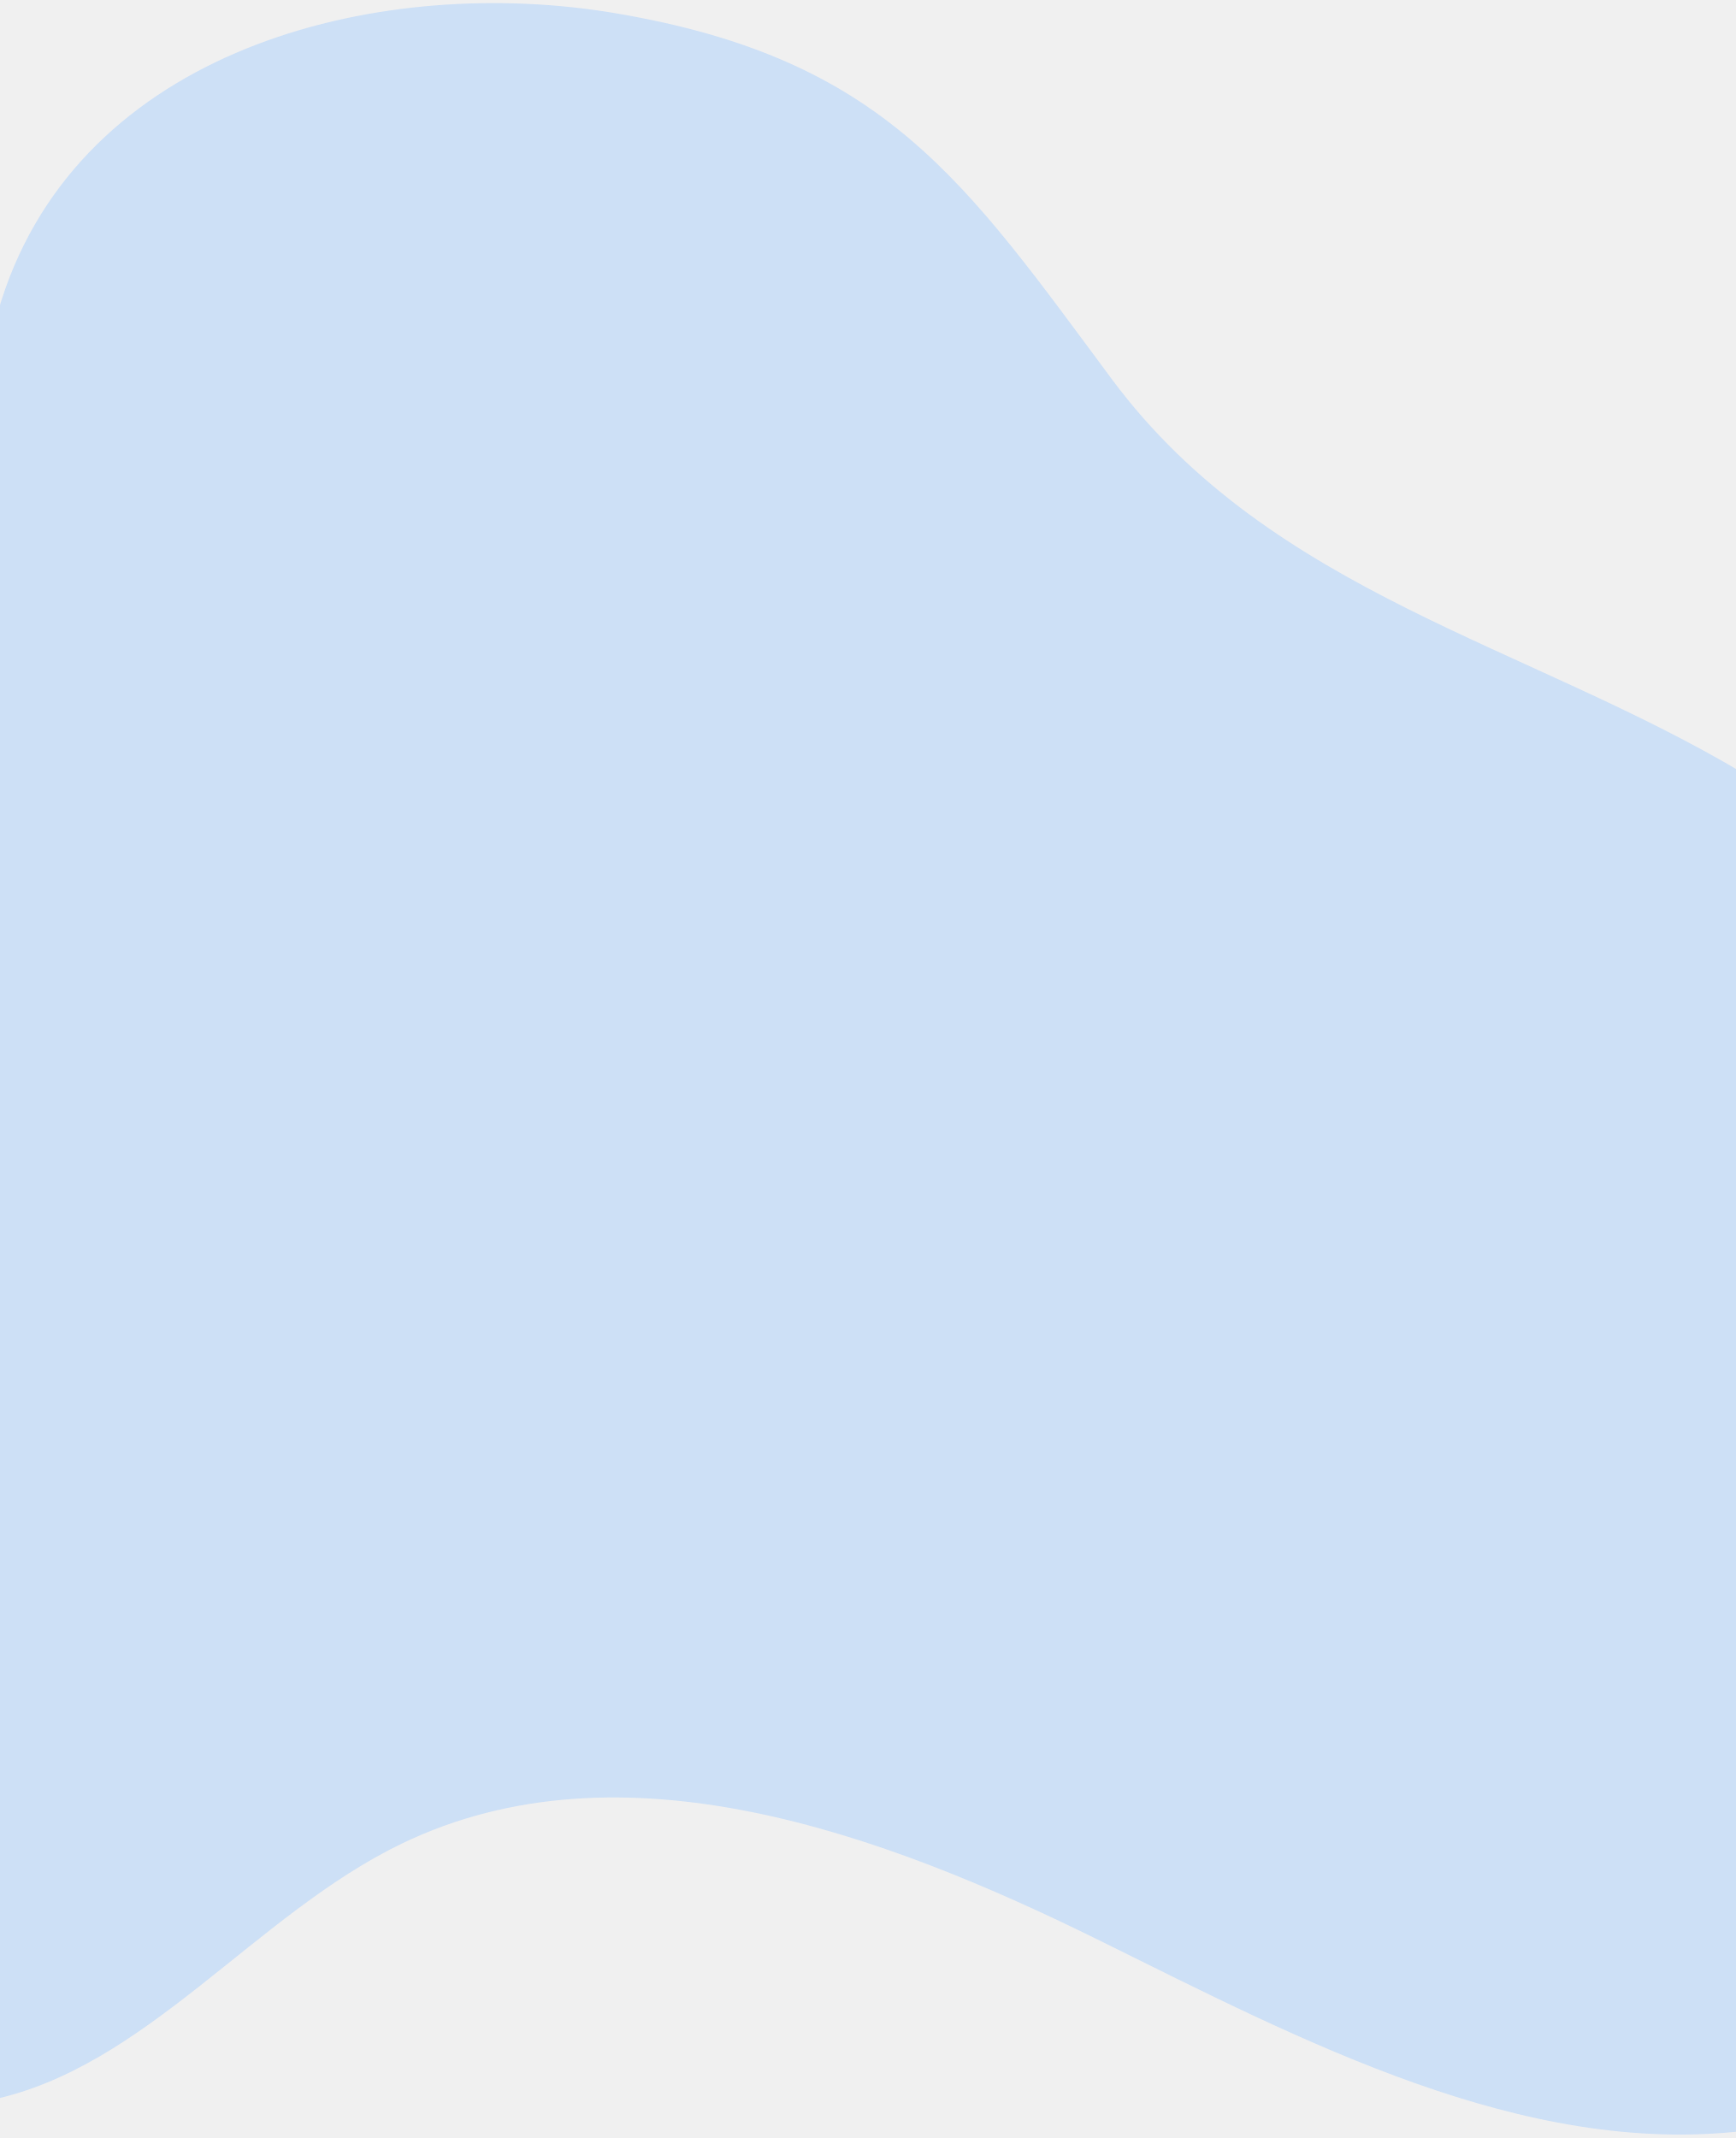
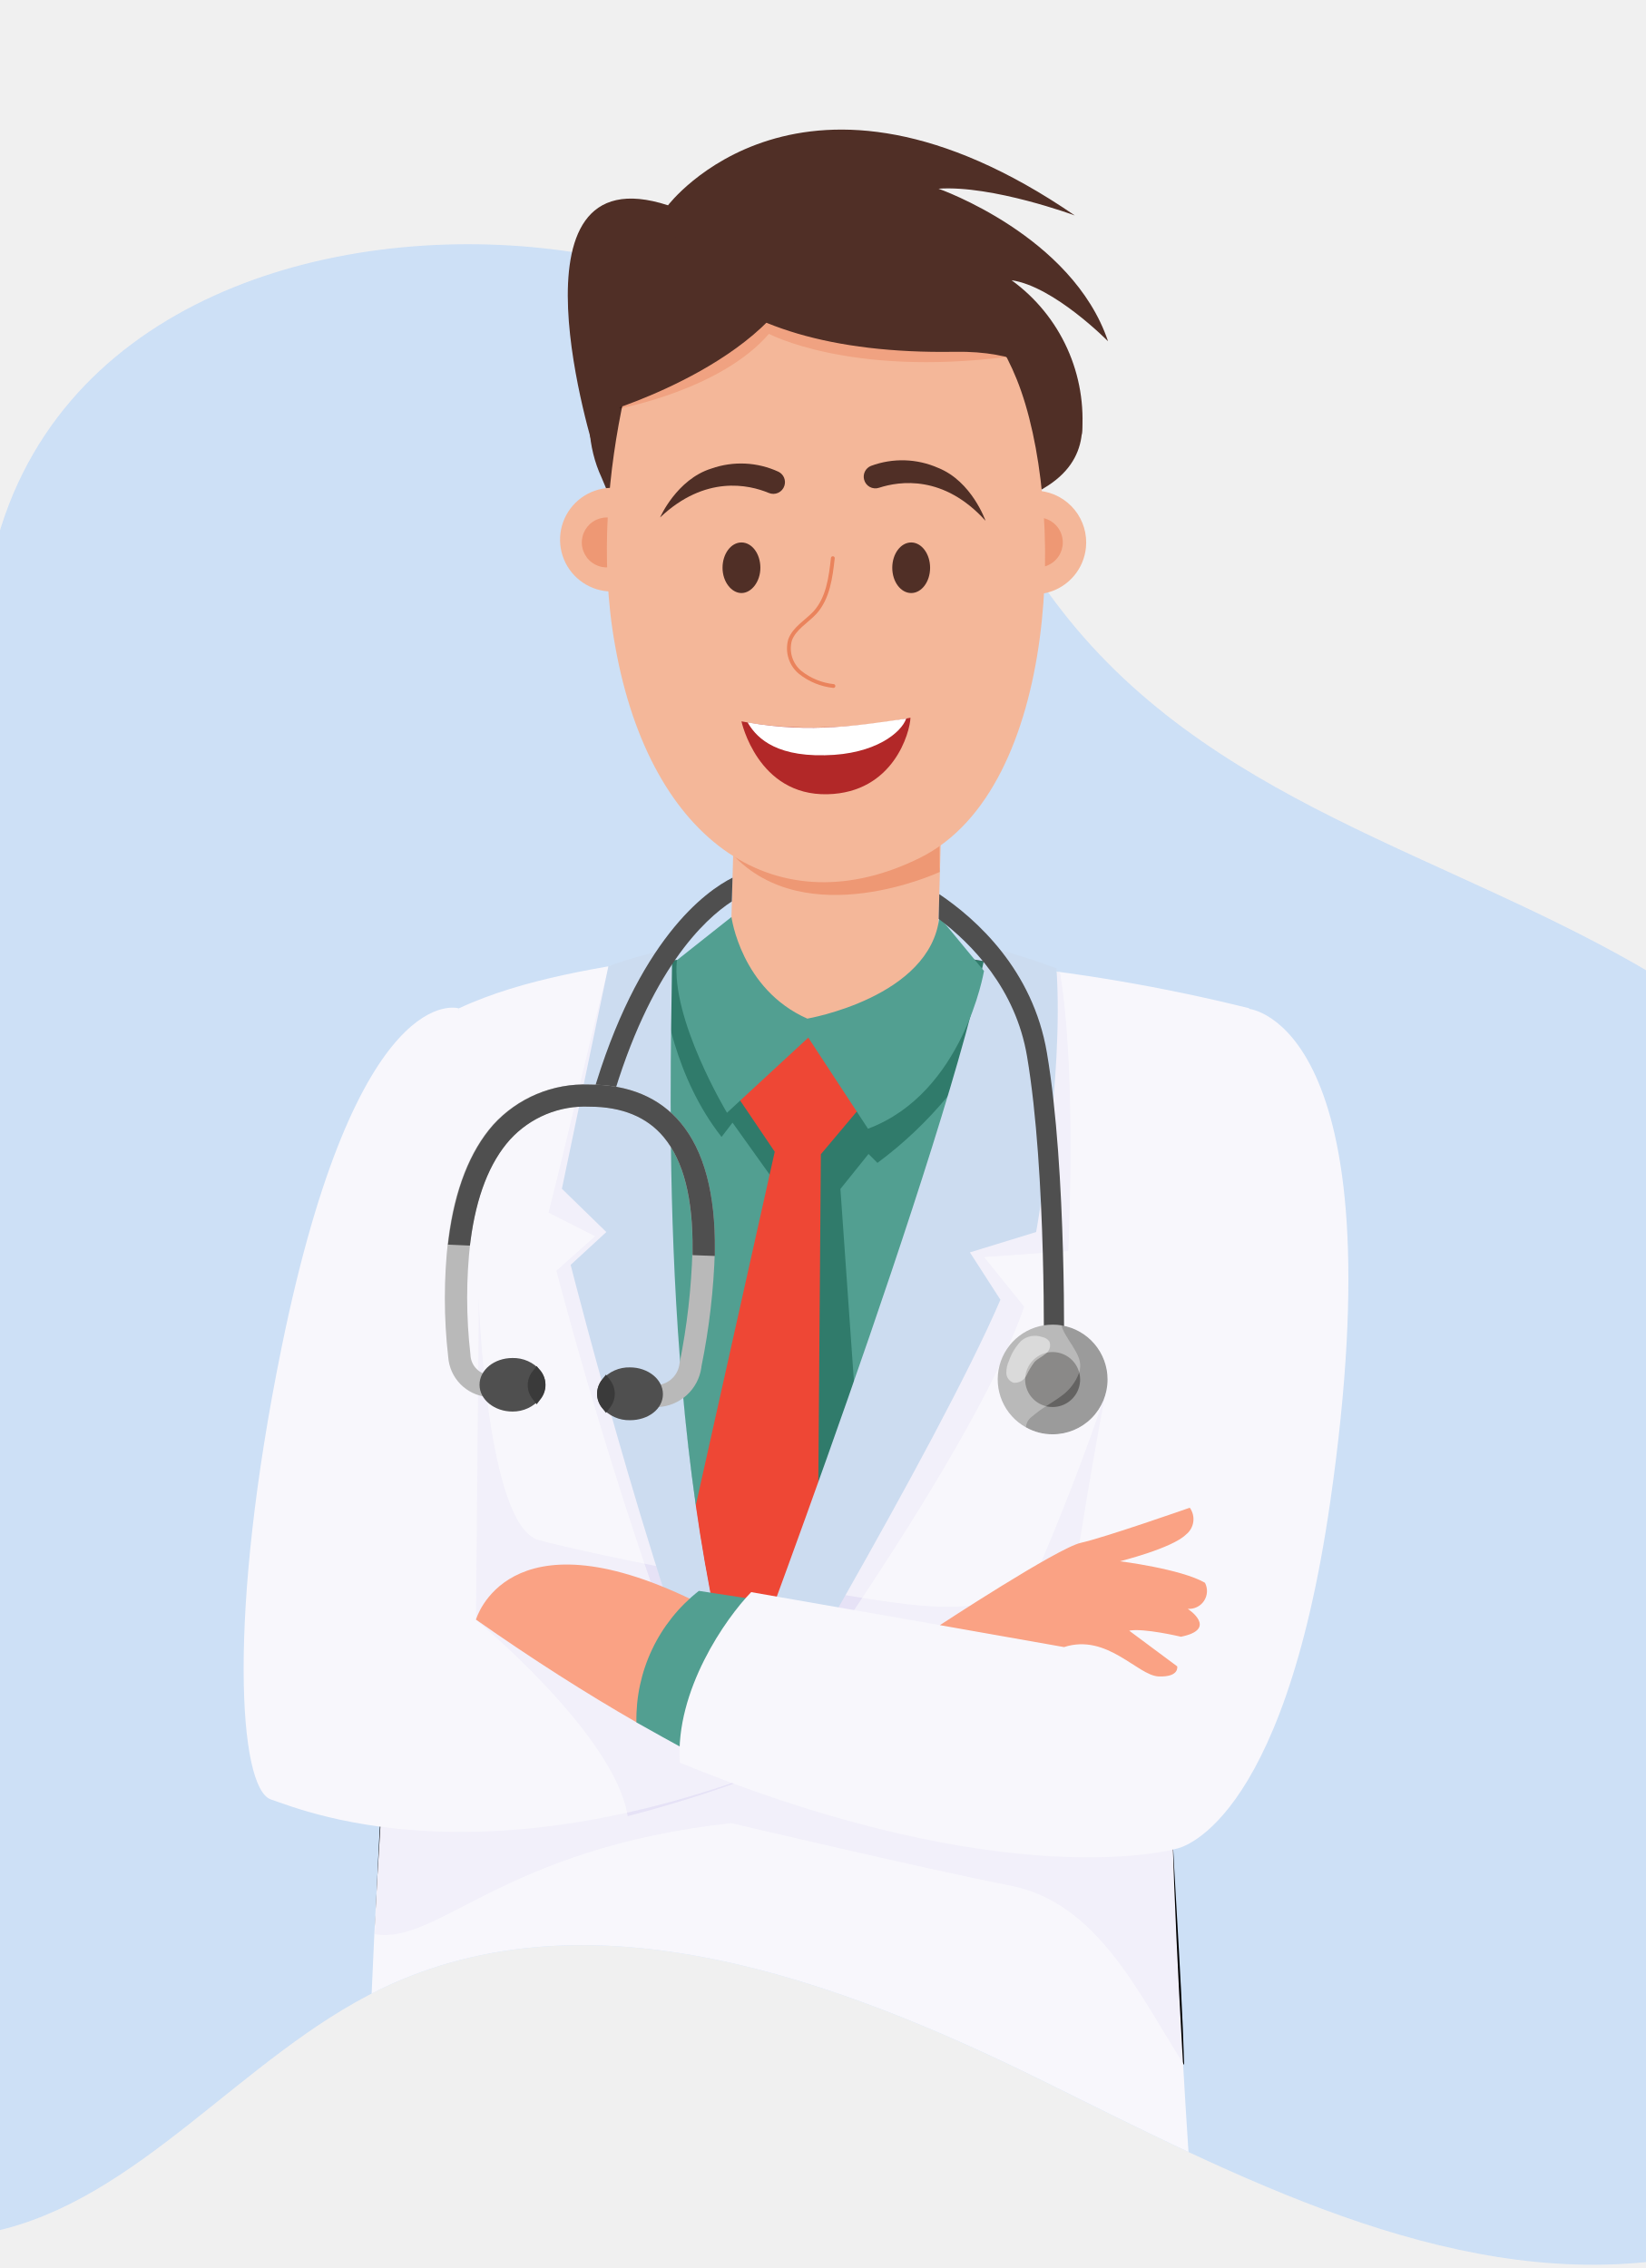
- <svg xmlns="http://www.w3.org/2000/svg" width="375" height="462" viewBox="0 0 375 462" fill="none">
-   <path opacity="0.5" d="M377 167.254V460.448C329.104 466.082 281.797 441.168 237.827 419.426C190.581 396.058 134.306 375.496 86.837 398.376C55.191 413.63 31.538 446.801 -2 453.798V73.801C-1.215 69.907 -0.154 66.074 1.173 62.33C19.904 9.451 83.298 -5.518 132.882 2.841C191.456 12.705 208.499 39.186 240.43 82.16C274.842 128.246 330.039 139.208 377 167.254Z" fill="#A9CFFC" />
+ <svg xmlns="http://www.w3.org/2000/svg" width="375" height="517" viewBox="0 0 375 517" fill="none">
+   <path opacity="0.5" d="M377 222.254V515.448C329.104 521.082 281.797 496.168 237.827 474.426C190.581 451.058 134.306 430.496 86.837 453.376C55.191 468.63 31.538 501.801 -2 508.798V128.801C-1.215 124.907 -0.154 121.074 1.173 117.33C19.904 64.451 83.298 49.483 132.882 57.842C191.456 67.705 208.499 94.186 240.43 137.16C274.842 183.246 330.039 194.208 377 222.254Z" fill="#A9CFFC" />
+   <mask id="mask0_2_8" style="mask-type:luminance" maskUnits="userSpaceOnUse" x="-2" y="0" width="379" height="517">
+     <path d="M284.319 175.66V0H105.771V55.686C62.411 56.052 16.609 73.787 1.173 117.33C-0.154 121.074 -1.215 124.907 -2 128.801V508.798C31.538 501.801 55.191 468.63 86.837 453.376C134.306 430.496 190.561 451.058 237.827 474.426C281.797 496.168 329.104 521.082 377 515.448V222.254C346.94 204.296 313.525 193.334 284.319 175.66Z" fill="white" />
+   </mask>
+   <g mask="url(#mask0_2_8)">
+     <path d="M229.976 220.302C206.689 215.218 177.768 215.075 148.217 219.733C148.4 239.013 148.97 322.297 167.945 388.539C167.945 388.478 221.536 264.7 229.976 220.302Z" fill="#529F91" />
+     <g style="mix-blend-mode:soft-light" opacity="0.6">
+       <path d="M195.218 323.436L191.537 271.025L197.944 263.053L199.977 265.086C211.829 256.301 221.381 244.781 227.82 231.508C228.593 228.458 229.569 222.804 230.057 220.241C207.279 215.279 179.09 215.177 150.21 219.387C151.044 228.925 153.973 245.826 164.447 259.168L166.948 255.914L176.548 269.357L160.461 356.343C162.596 367.245 165.118 378.044 168.108 388.417C167.945 388.478 181.002 358.784 195.218 323.436Z" fill="black" />
+     </g>
+     <path d="M165.708 246.457L176.568 262.544L150.475 379.427L167.986 402.104L186.127 385.651L187.083 263.114L197.069 251.236L183.992 232.2L165.708 246.457Z" fill="#EE4735" />
+     <path d="M270.998 492.649H83.44C85.311 420.612 88.769 370.621 104.531 229.881C119.398 222.926 137.824 220.363 152.732 218.024C152.915 237.305 148.97 322.298 167.925 388.478C167.925 388.478 216.614 264.131 225.054 219.672C245.165 221.564 265.105 224.963 284.706 229.841C280.313 265.046 270.469 328.419 270.469 328.419C264.083 354.086 266.503 424.049 270.998 492.649Z" fill="#F8F7FC" />
+     <g style="mix-blend-mode:soft-light">
+       <path d="M135.628 281.804L126.801 289.675C126.801 289.675 146.631 366.187 166.948 406.456C166.948 406.456 221.109 333.87 233.413 297.871L224.302 286.563L243.46 285.201C243.46 285.201 245.494 245.46 241.609 221.787C236.362 220.2 230.83 218.716 225.136 217.475C216.695 261.873 168.006 388.539 168.006 388.539C149.031 322.359 152.976 237.366 152.793 218.085C148.359 218.777 143.6 219.489 138.739 220.343C136.706 227.624 128.57 262.585 125.011 276.435L135.628 281.804Z" fill="black" />
+     </g>
+     <g style="mix-blend-mode:soft-light">
+       <path d="M270.408 328.582C270.408 328.582 273.52 305.824 277.771 279.994L260.768 284.753C255.622 314.793 235.996 359.089 235.996 359.089C224.363 372.187 200.242 363.808 178.216 361.591C172.114 377.861 167.945 388.417 167.945 388.417C165.22 378.959 162.982 369.136 161.132 359.17C144.577 356.181 127.31 352.378 122.713 351.035C110.897 347.679 109.127 296.57 109.127 296.57L100.443 266.836C97.168 298.543 88.85 354.737 85.433 440.909C99.955 443.329 114.558 421.324 166.643 415.588C166.643 415.588 210.655 425.981 230.2 429.825C250.131 433.669 259.466 454.414 269.879 470.725C268.598 426.876 261.317 365.191 270.408 328.582Z" fill="black" />
+     </g>
+     <path d="M104.551 229.861C104.551 229.861 81.447 222.499 64.18 307.146C51.754 368.018 54.337 407.738 61.76 410.199C69.183 412.66 116.327 432.916 198.025 393.562L188.344 379.915L108.476 369.258L109.168 291.973L104.551 229.861Z" fill="#F8F7FC" />
+     <path d="M138.19 280.849L130.055 288.333C130.055 288.333 152.102 374.973 167.925 406.294C167.925 406.294 213.624 329.741 228.003 296.285L221.048 285.486L236.139 280.849C236.139 280.849 242.484 246.274 240.776 220.729C235.569 218.795 230.267 217.125 224.892 215.726C216.451 260.124 167.945 388.478 167.945 388.478C148.97 322.298 153.342 235.474 153.159 216.194C148.234 217.201 143.388 218.56 138.658 220.261L128.062 270.985L138.19 280.849Z" fill="#CCDCF0" />
+     <g style="mix-blend-mode:soft-light">
+       <path d="M188.263 379.915L108.476 369.258C108.476 369.258 140.163 395.413 143.051 414.002C162.015 409.113 180.419 402.263 197.964 393.562L188.263 379.915Z" fill="black" />
+     </g>
+     <path d="M157.817 364.723C115.513 344.222 108.476 369.197 108.476 369.197C121.411 378.268 133.594 386.017 145.085 392.627C149.969 383.631 154.223 374.307 157.817 364.723Z" fill="#FAA284" />
+     <path d="M170.813 364.418L159.281 362.648C154.748 366.201 151.103 370.758 148.632 375.961C146.161 381.163 144.933 386.868 145.044 392.627C149.112 394.918 153.017 397.087 156.759 399.135C161.925 382.295 167.437 372.207 170.813 364.418Z" fill="#529F91" />
+     <path d="M284.706 229.983C262.517 225.224 242.504 375.4 242.504 375.4L171.199 362.933C165.423 368.872 153.871 385.305 154.929 401.799C229.976 432.55 268.09 421.425 268.09 421.425C268.09 421.425 292.312 417.602 303.153 342.473C318.935 233.257 284.706 229.983 284.706 229.983Z" fill="#F8F7FC" />
+     <path d="M214.214 370.458C214.214 370.458 241.06 352.845 246.348 351.686C251.636 350.527 271.161 343.693 271.161 343.693C271.832 344.624 272.118 345.779 271.959 346.915C271.8 348.052 271.208 349.084 270.307 349.795C267.134 352.947 255.236 355.896 255.236 355.896C255.236 355.896 269.147 357.625 274.618 360.797C274.955 361.442 275.113 362.164 275.075 362.89C275.038 363.615 274.807 364.318 274.406 364.924C274.006 365.53 273.45 366.018 272.797 366.337C272.144 366.655 271.417 366.793 270.693 366.736C270.693 366.736 277.791 371.353 269.147 373.102C269.147 373.102 260.605 371.068 257.351 371.719L268.293 379.854C268.293 379.854 268.862 382.335 264.063 382.152C259.263 381.969 252.348 372.268 242.504 375.461L214.214 370.458Z" fill="#FAA284" />
+     <path d="M167.803 168.948L166.786 206.065L165.992 234.559L213.197 235.861L214.214 198.784L215.007 170.25L167.803 168.948Z" fill="#F4B799" />
+     <path d="M166.704 209.035C166.704 209.035 168.881 225.509 183.992 232.2C183.992 232.2 212.099 227.38 214.092 209.014L224.261 221.339C224.261 221.339 219.604 249.162 197.822 257.297L184.215 236.532L165.687 253.657C165.687 253.657 152.813 232.281 154.278 218.878L166.704 209.035Z" fill="#529F91" />
+     <path d="M242.464 310.786H237.867C237.867 310.359 238.579 267.425 234.064 240.762C231.461 225.387 221.515 215.197 213.929 209.462L214.072 203.828C222.492 209.503 235.406 221.055 238.599 239.989C243.196 266.998 242.484 310.278 242.464 310.786Z" fill="#4F4F4F" />
+     <path d="M166.948 200.066L166.786 205.496C160.522 209.564 148.075 221.156 139.37 251.277L134.936 249.996C145.309 214.14 160.888 203.116 166.948 200.066Z" fill="#4F4F4F" />
+     <path d="M252.429 314.447C252.429 317.764 251.112 320.946 248.766 323.291C246.42 325.637 243.239 326.955 239.921 326.955C237.784 326.97 235.68 326.423 233.82 325.369C231.396 324.025 229.488 321.913 228.396 319.365C227.305 316.818 227.092 313.979 227.791 311.297C228.49 308.615 230.061 306.242 232.257 304.552C234.454 302.861 237.15 301.949 239.921 301.959C240.603 301.952 241.284 302.007 241.955 302.122C244.878 302.604 247.534 304.107 249.452 306.364C251.371 308.621 252.425 311.485 252.429 314.447Z" fill="#B9B9B9" />
+     <path d="M246.165 314.447C246.169 315.688 245.805 316.902 245.118 317.935C244.431 318.968 243.453 319.774 242.308 320.251C241.162 320.727 239.901 320.853 238.684 320.612C237.467 320.371 236.349 319.774 235.472 318.897C234.594 318.019 233.997 316.901 233.756 315.684C233.515 314.467 233.641 313.206 234.118 312.061C234.594 310.915 235.4 309.937 236.434 309.25C237.467 308.564 238.681 308.199 239.921 308.203C241.576 308.209 243.161 308.868 244.331 310.038C245.5 311.208 246.16 312.793 246.165 314.447Z" fill="#8A8988" />
+     <g style="mix-blend-mode:soft-light" opacity="0.6">
+       <path d="M252.429 314.447C252.429 317.764 251.112 320.946 248.766 323.291C246.42 325.637 243.239 326.955 239.921 326.955C237.784 326.97 235.68 326.423 233.82 325.369C233.848 324.89 233.983 324.424 234.215 324.005C234.448 323.586 234.771 323.225 235.162 322.948C236.192 322.061 237.286 321.252 238.437 320.528C239.596 319.796 240.755 319.064 241.854 318.25C243.715 316.941 245.134 315.097 245.921 312.962C246.062 312.527 246.151 312.076 246.186 311.62C246.47 308.508 242.667 305.071 241.894 302.122C244.828 302.591 247.499 304.088 249.429 306.346C251.36 308.605 252.423 311.476 252.429 314.447Z" fill="black" />
+     </g>
+     <g style="mix-blend-mode:soft-light">
+       <path d="M229.976 310.135C229.549 311.023 229.333 311.998 229.346 312.983C229.358 313.477 229.524 313.955 229.818 314.352C230.113 314.749 230.523 315.045 230.993 315.2C231.591 315.259 232.193 315.132 232.717 314.838C233.241 314.543 233.662 314.094 233.922 313.552C234.431 312.461 235.051 311.425 235.772 310.461C236.505 309.708 237.522 309.281 238.315 308.59C238.749 308.288 239.069 307.849 239.223 307.344C239.378 306.839 239.359 306.296 239.169 305.803C238.779 305.266 238.195 304.902 237.542 304.786C236.733 304.494 235.861 304.422 235.014 304.575C234.168 304.729 233.377 305.103 232.722 305.661C231.493 306.936 230.556 308.462 229.976 310.135Z" fill="white" />
+     </g>
+     <path d="M149.864 320.752H149.336L145.898 320.548L146.204 315.545L149.62 315.728H149.864C151.139 315.613 152.334 315.06 153.246 314.162C154.159 313.265 154.732 312.079 154.868 310.806C156.587 302.297 157.574 293.655 157.817 284.977C157.939 273.222 155.783 264.639 151.247 259.188C147.424 254.592 141.709 252.253 134.306 252.253C130.926 252.104 127.556 252.699 124.431 253.996C121.307 255.293 118.506 257.26 116.225 259.758C111.568 264.944 108.537 272.713 107.215 282.862C106.221 291.47 106.221 300.164 107.215 308.773C107.241 309.9 107.662 310.983 108.406 311.831C109.15 312.679 110.168 313.238 111.283 313.41L117.608 313.796L117.323 318.82L110.998 318.433C108.689 318.204 106.534 317.166 104.915 315.503C103.296 313.839 102.317 311.657 102.151 309.342C101.125 300.416 101.125 291.402 102.151 282.476C103.595 271.147 107.053 262.402 112.32 256.422C115.087 253.372 118.49 250.967 122.29 249.379C126.089 247.79 130.191 247.057 134.306 247.23C143.316 247.23 150.312 250.179 155.152 255.975C160.461 262.341 163.084 272.144 162.921 285.12C162.657 294.004 161.63 302.85 159.85 311.559V311.681C159.518 314.126 158.334 316.375 156.508 318.034C154.682 319.692 152.33 320.655 149.864 320.752Z" fill="#B9B9B9" />
+     <path d="M161.783 285.12C161.506 294.005 160.472 302.85 158.691 311.559C158.404 313.73 157.367 315.732 155.758 317.218C154.15 318.704 152.072 319.58 149.885 319.694H149.417L147.139 319.552L147.302 316.847L149.58 316.989C151.177 316.957 152.709 316.348 153.894 315.276C155.079 314.203 155.836 312.739 156.027 311.152C157.765 302.569 158.765 293.853 159.017 285.099C159.017 275.195 157.593 265.066 152.183 258.66C148.115 253.799 142.116 251.318 134.346 251.318C130.812 251.176 127.29 251.809 124.026 253.173C120.762 254.536 117.836 256.596 115.452 259.209C109.961 265.31 107.317 274.157 106.158 282.943C105.148 291.639 105.148 300.423 106.158 309.118C106.212 310.533 106.771 311.88 107.734 312.918C108.697 313.955 109.999 314.613 111.405 314.772L116.571 315.098L116.408 317.803L111.242 317.498C109.191 317.285 107.281 316.35 105.855 314.86C104.428 313.37 103.577 311.422 103.453 309.363C102.442 300.524 102.442 291.599 103.453 282.76C104.653 273.445 107.521 263.968 113.419 257.338C116.055 254.436 119.295 252.146 122.91 250.628C126.525 249.11 130.428 248.402 134.346 248.552C142.97 248.552 149.661 251.358 154.257 256.87C160.237 263.907 161.905 274.666 161.783 285.12Z" fill="#B9B9B9" />
+     <path d="M116.795 321.769C112.727 321.769 109.29 319.084 109.29 315.667C109.29 312.25 112.666 309.566 116.795 309.566C118.004 309.536 119.205 309.776 120.309 310.268C121.414 310.761 122.395 311.494 123.181 312.413C123.895 313.318 124.288 314.434 124.299 315.586C124.286 316.734 123.901 317.848 123.201 318.759C122.429 319.711 121.452 320.476 120.342 320.997C119.233 321.518 118.02 321.782 116.795 321.769Z" fill="#4F4F4F" />
+     <path d="M123.161 315.749C123.152 316.65 122.844 317.523 122.286 318.23C121.607 319.013 120.761 319.634 119.811 320.05C118.861 320.465 117.831 320.663 116.795 320.63C113.297 320.63 110.449 318.433 110.449 315.749C110.449 313.064 113.297 310.888 116.795 310.888C117.831 310.85 118.863 311.047 119.814 311.462C120.764 311.877 121.609 312.501 122.286 313.288C122.84 313.99 123.147 314.855 123.161 315.749Z" fill="#4F4F4F" />
+     <path d="M121.391 318.921C120.668 318.022 120.274 316.903 120.274 315.749C120.274 314.595 120.668 313.475 121.391 312.576L122.306 311.396L123.222 312.576C123.934 313.48 124.322 314.598 124.322 315.749C124.322 316.9 123.934 318.017 123.222 318.921L122.306 320.121L121.391 318.921Z" fill="#3A3A3A" />
+     <path d="M123.161 315.749C123.152 316.65 122.844 317.522 122.286 318.23C121.72 317.525 121.406 316.652 121.391 315.749C121.401 314.85 121.716 313.982 122.286 313.288C122.84 313.99 123.147 314.854 123.161 315.749Z" fill="#3A3A3A" />
+     <path d="M143.58 323.742C142.371 323.772 141.17 323.532 140.065 323.039C138.961 322.546 137.98 321.814 137.194 320.894C136.477 319.983 136.084 318.86 136.075 317.701C136.093 316.56 136.478 315.454 137.173 314.549C137.961 313.627 138.946 312.892 140.054 312.4C141.163 311.907 142.367 311.668 143.58 311.701C147.648 311.701 151.085 314.386 151.085 317.803C151.085 321.22 147.709 323.742 143.58 323.742Z" fill="#4F4F4F" />
+     <path d="M137.214 317.701C137.227 316.807 137.535 315.942 138.089 315.24C138.768 314.457 139.614 313.836 140.563 313.421C141.513 313.005 142.544 312.807 143.58 312.84C147.078 312.84 149.925 315.037 149.925 317.701C149.925 320.365 147.078 322.582 143.58 322.582C142.544 322.615 141.513 322.417 140.563 322.002C139.614 321.587 138.768 320.965 138.089 320.182C137.53 319.475 137.223 318.602 137.214 317.701Z" fill="#4F4F4F" />
+     <path d="M137.173 320.874C136.468 319.966 136.082 318.851 136.075 317.701C136.093 316.56 136.478 315.454 137.173 314.549L138.109 313.349L139.024 314.549C139.72 315.454 140.105 316.56 140.122 317.701C140.115 318.851 139.729 319.966 139.024 320.874L138.109 322.074L137.173 320.874Z" fill="#3A3A3A" />
+     <path d="M137.214 317.701C137.227 316.807 137.535 315.942 138.089 315.24C138.666 315.934 138.982 316.809 138.982 317.711C138.982 318.614 138.666 319.488 138.089 320.182C137.53 319.475 137.223 318.602 137.214 317.701Z" fill="#3A3A3A" />
+     <path d="M157.837 286.116V284.997C157.959 273.242 155.803 264.659 151.268 259.209C147.444 254.612 141.729 252.274 134.326 252.274C130.947 252.125 127.576 252.72 124.452 254.016C121.328 255.313 118.526 257.28 116.246 259.778C111.588 264.964 108.558 272.734 107.236 282.882L107.093 283.94L102.09 283.716L102.253 282.476C103.697 271.147 107.154 262.402 112.422 256.422C115.177 253.386 118.564 250.989 122.345 249.401C126.126 247.813 130.208 247.072 134.306 247.23C143.316 247.23 150.312 250.179 155.152 255.975C160.461 262.341 163.084 272.144 162.921 285.12V286.299L157.837 286.116Z" fill="#4F4F4F" />
+     <path d="M161.783 285.12L159.017 284.997C159.017 275.093 157.593 264.964 152.183 258.558C148.115 253.697 142.116 251.216 134.346 251.216C130.812 251.075 127.29 251.708 124.026 253.071C120.762 254.434 117.836 256.494 115.452 259.107C109.961 265.209 107.317 274.056 106.158 282.842L103.453 282.72C104.653 273.405 107.521 263.927 113.419 257.297C116.055 254.395 119.295 252.105 122.91 250.587C126.525 249.07 130.428 248.361 134.346 248.511C142.97 248.511 149.661 251.318 154.257 256.829C160.237 263.907 161.905 274.666 161.783 285.12Z" fill="#4F4F4F" />
+     <g style="mix-blend-mode:soft-light" opacity="0.6">
+       <path d="M166.887 194.717C166.887 194.717 192.168 205.699 214.133 192.419V198.784C214.133 198.784 183.809 212.919 166.887 194.717Z" fill="black" />
+     </g>
+     <path d="M147.037 140.048C144.8 129.366 141.482 118.94 137.133 108.931C123.852 80.457 160.644 39.395 169.958 57.821C179.273 76.248 234.145 71.753 234.145 71.753C234.145 71.753 259.466 98.477 237.989 111.229C197.395 135.37 174.026 195.591 147.037 140.048Z" fill="#502F26" />
+     <path d="M151.207 124.266C150.961 126.589 150.031 128.788 148.536 130.583C147.04 132.379 145.046 133.691 142.805 134.353C140.564 135.015 138.177 134.998 135.946 134.304C133.715 133.61 131.74 132.27 130.27 130.454C128.8 128.637 127.902 126.425 127.689 124.098C127.476 121.772 127.957 119.434 129.073 117.38C130.188 115.327 131.888 113.651 133.956 112.563C136.024 111.475 138.368 111.025 140.692 111.27C142.237 111.429 143.735 111.893 145.101 112.633C146.466 113.373 147.672 114.376 148.649 115.584C149.626 116.791 150.355 118.18 150.794 119.669C151.233 121.159 151.373 122.721 151.207 124.266Z" fill="#F4B799" />
+     <g style="mix-blend-mode:soft-light" opacity="0.6">
+       <path d="M143.987 123.656C143.987 124.783 143.652 125.884 143.026 126.821C142.399 127.758 141.508 128.488 140.467 128.919C139.425 129.349 138.279 129.461 137.174 129.239C136.068 129.018 135.054 128.473 134.258 127.675C133.463 126.877 132.922 125.86 132.704 124.754C132.487 123.648 132.603 122.502 133.037 121.462C133.471 120.422 134.204 119.534 135.143 118.911C136.082 118.287 137.185 117.957 138.312 117.961C139.059 117.961 139.799 118.108 140.489 118.395C141.178 118.681 141.805 119.101 142.332 119.63C142.859 120.159 143.277 120.787 143.561 121.478C143.845 122.169 143.989 122.909 143.987 123.656Z" fill="black" />
+     </g>
+     <path d="M247.487 124.876C247.245 127.201 246.319 129.402 244.825 131.2C243.332 132.999 241.339 134.314 239.098 134.979C236.857 135.645 234.469 135.63 232.236 134.938C230.003 134.246 228.026 132.907 226.554 131.091C225.082 129.275 224.182 127.063 223.968 124.735C223.753 122.407 224.234 120.068 225.35 118.014C226.465 115.959 228.165 114.282 230.234 113.194C232.302 112.105 234.648 111.655 236.972 111.9C240.087 112.228 242.943 113.779 244.915 116.212C246.886 118.645 247.812 121.761 247.487 124.876Z" fill="#F4B799" />
+     <g style="mix-blend-mode:soft-light" opacity="0.6">
+       <path d="M242.22 123.656C242.22 124.783 241.885 125.884 241.258 126.821C240.632 127.758 239.741 128.488 238.699 128.919C237.658 129.349 236.512 129.461 235.406 129.239C234.301 129.018 233.287 128.473 232.491 127.675C231.695 126.877 231.155 125.86 230.937 124.754C230.72 123.648 230.835 122.502 231.27 121.462C231.704 120.422 232.437 119.534 233.376 118.911C234.315 118.287 235.418 117.957 236.545 117.961C237.292 117.961 238.032 118.108 238.721 118.395C239.411 118.681 240.038 119.101 240.565 119.63C241.092 120.159 241.51 120.787 241.794 121.478C242.077 122.169 242.222 122.909 242.22 123.656Z" fill="black" />
+     </g>
+     <path d="M220.885 69.088C196.073 41.49 150.108 54.262 142.238 90.545C138.719 106.816 136.543 127.154 140.204 147.288C148.339 192.825 177.748 211.394 209.699 195.53C241.65 179.667 243.074 114.646 231.725 86.478C229.162 80.089 225.492 74.203 220.885 69.088Z" fill="#F4B799" />
+     <path d="M207.503 163.6C207.503 163.6 187.632 168.094 168.982 164.433C168.982 164.433 172.643 181.436 188.608 181.05C203.659 180.684 207.401 166.894 207.503 163.6Z" fill="#B22828" />
+     <path d="M187.998 172.162C175.795 172.447 171.992 167.423 170.386 164.677C184.866 167.22 196.439 165.267 206.526 163.803C205.489 166.894 199.571 171.979 187.998 172.162Z" fill="white" />
+     <g style="mix-blend-mode:soft-light">
+       <path d="M189.808 127.235C189.32 131.648 188.71 136.346 185.741 139.641C183.849 141.675 181.043 143.2 180.066 145.865C179.687 147.198 179.706 148.614 180.121 149.937C180.537 151.26 181.331 152.432 182.405 153.308C184.581 155.022 187.197 156.087 189.951 156.379" stroke="black" stroke-width="0.87" stroke-linecap="round" stroke-linejoin="round" />
+     </g>
+     <path d="M173.294 129.432C173.294 132.604 171.26 135.187 168.982 135.187C166.704 135.187 164.671 132.604 164.671 129.432C164.671 126.259 166.582 123.656 168.982 123.656C171.382 123.656 173.294 126.238 173.294 129.432Z" fill="#502F26" />
+     <path d="M150.434 117.961C150.434 117.961 154.217 109.277 162.108 106.816C167.119 105.047 172.623 105.31 177.443 107.548C178.01 107.833 178.455 108.312 178.698 108.898C178.94 109.485 178.964 110.139 178.765 110.741C178.653 111.092 178.469 111.416 178.224 111.691C177.98 111.967 177.68 112.189 177.345 112.342C177.01 112.495 176.647 112.576 176.278 112.581C175.91 112.585 175.544 112.513 175.206 112.368C170.67 110.476 160.725 108.219 150.434 117.961Z" fill="#502F26" />
+     <path d="M203.354 129.432C203.354 132.604 205.286 135.187 207.665 135.187C210.045 135.187 211.977 132.604 211.977 129.432C211.977 126.259 210.045 123.656 207.665 123.656C205.286 123.656 203.354 126.238 203.354 129.432Z" fill="#502F26" />
+     <path d="M224.607 118.713C224.607 118.713 221.495 109.744 213.848 106.673C208.988 104.516 203.476 104.348 198.493 106.205C197.903 106.446 197.42 106.891 197.133 107.459C196.845 108.027 196.772 108.679 196.927 109.297C197.012 109.654 197.171 109.99 197.393 110.283C197.616 110.575 197.896 110.818 198.218 110.996C198.539 111.174 198.894 111.283 199.26 111.316C199.626 111.349 199.995 111.306 200.344 111.188C205.021 109.663 215.089 108.178 224.607 118.713Z" fill="#502F26" />
+     <g style="mix-blend-mode:soft-light" opacity="0.4">
+       <path d="M141.241 93.108C141.241 93.108 164.284 88.857 175.246 76.105C175.246 76.105 193.551 85.867 229.325 81.373C212.388 69.434 191.717 63.998 171.097 66.058C137.418 69.882 141.241 93.108 141.241 93.108Z" fill="black" />
+     </g>
+     <path d="M246.552 99.189C246.552 99.189 246.023 79.725 217.611 80.193C189.198 80.661 169.918 74.092 159.2 63.923C148.481 53.754 135.628 103.358 135.628 103.358C135.628 103.358 113.663 34.209 152.244 46.798C152.244 46.798 182.751 6.468 244.965 49.117C244.965 49.117 226.214 42.181 213.889 43.015C213.889 43.015 244.396 53.672 252.531 77.793C252.531 77.793 240.206 65.265 230.546 63.882C236.049 67.871 240.419 73.225 243.225 79.415C246.032 85.606 247.178 92.421 246.552 99.189Z" fill="#502F26" />
+     <path d="M138.495 93.758C138.495 93.758 179.822 81.332 184.236 57.028C184.236 57.028 161.457 45.11 146.488 58.899C131.519 72.688 138.495 93.758 138.495 93.758Z" fill="#502F26" />
+   </g>
</svg>
